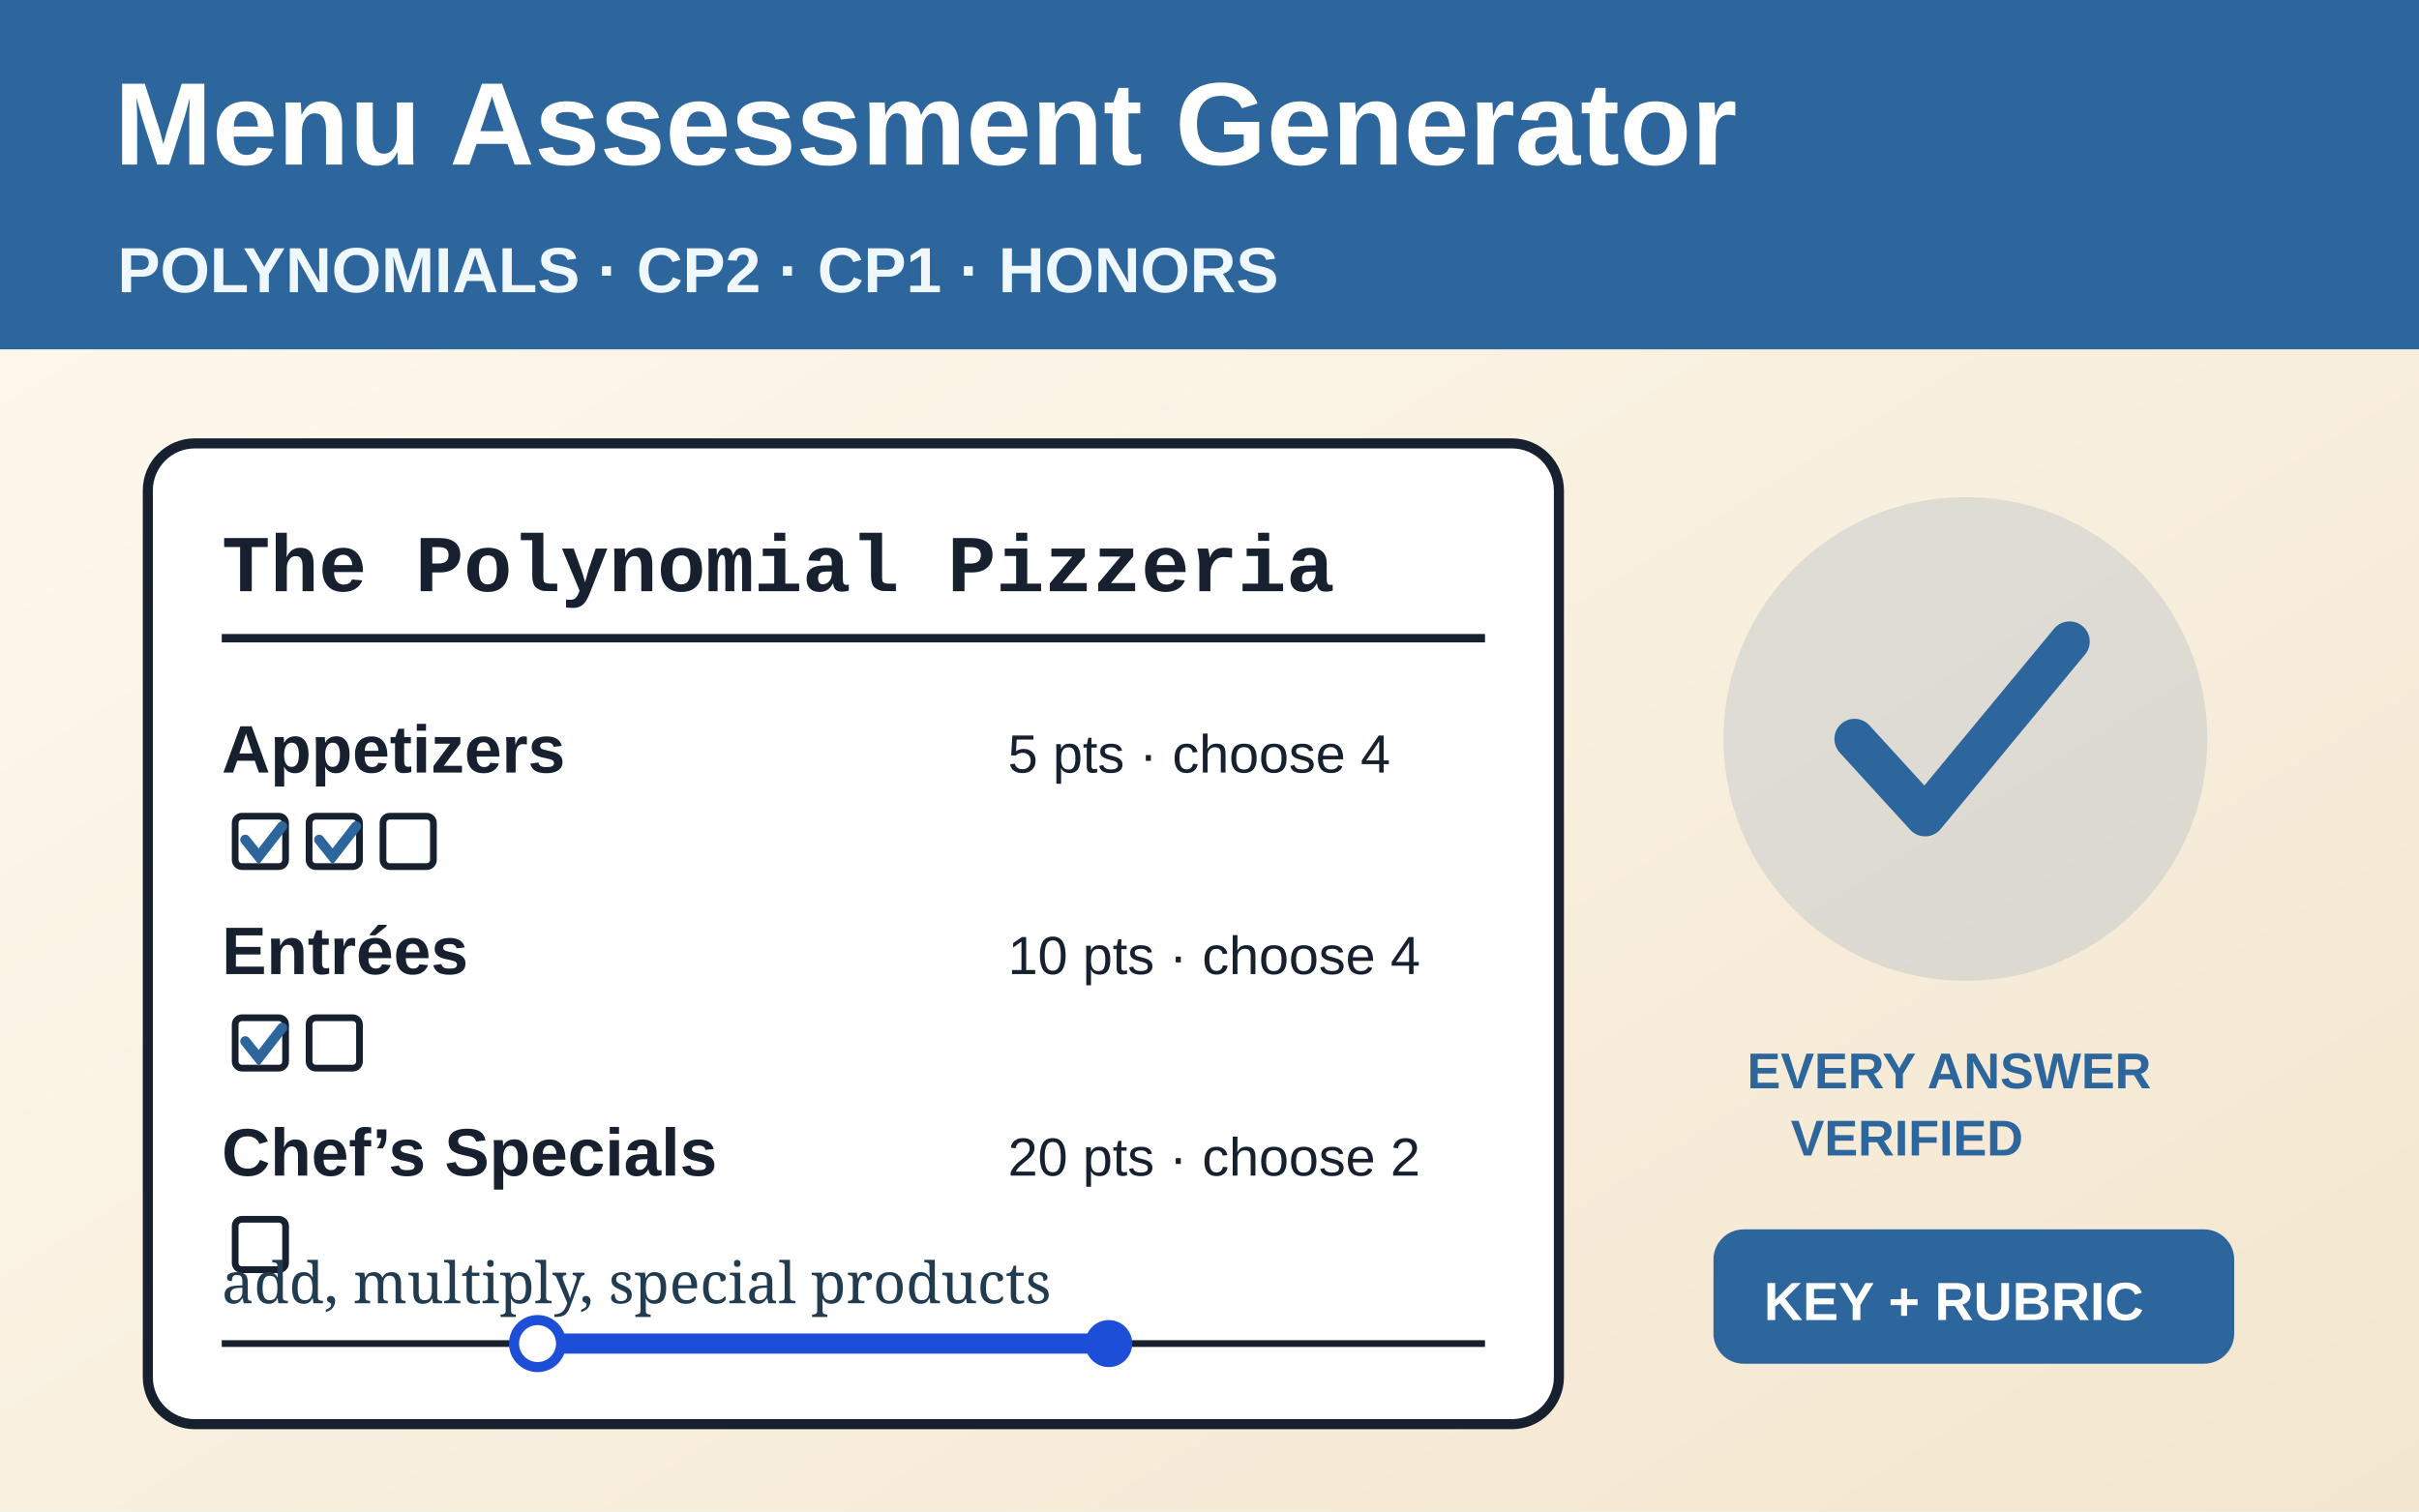
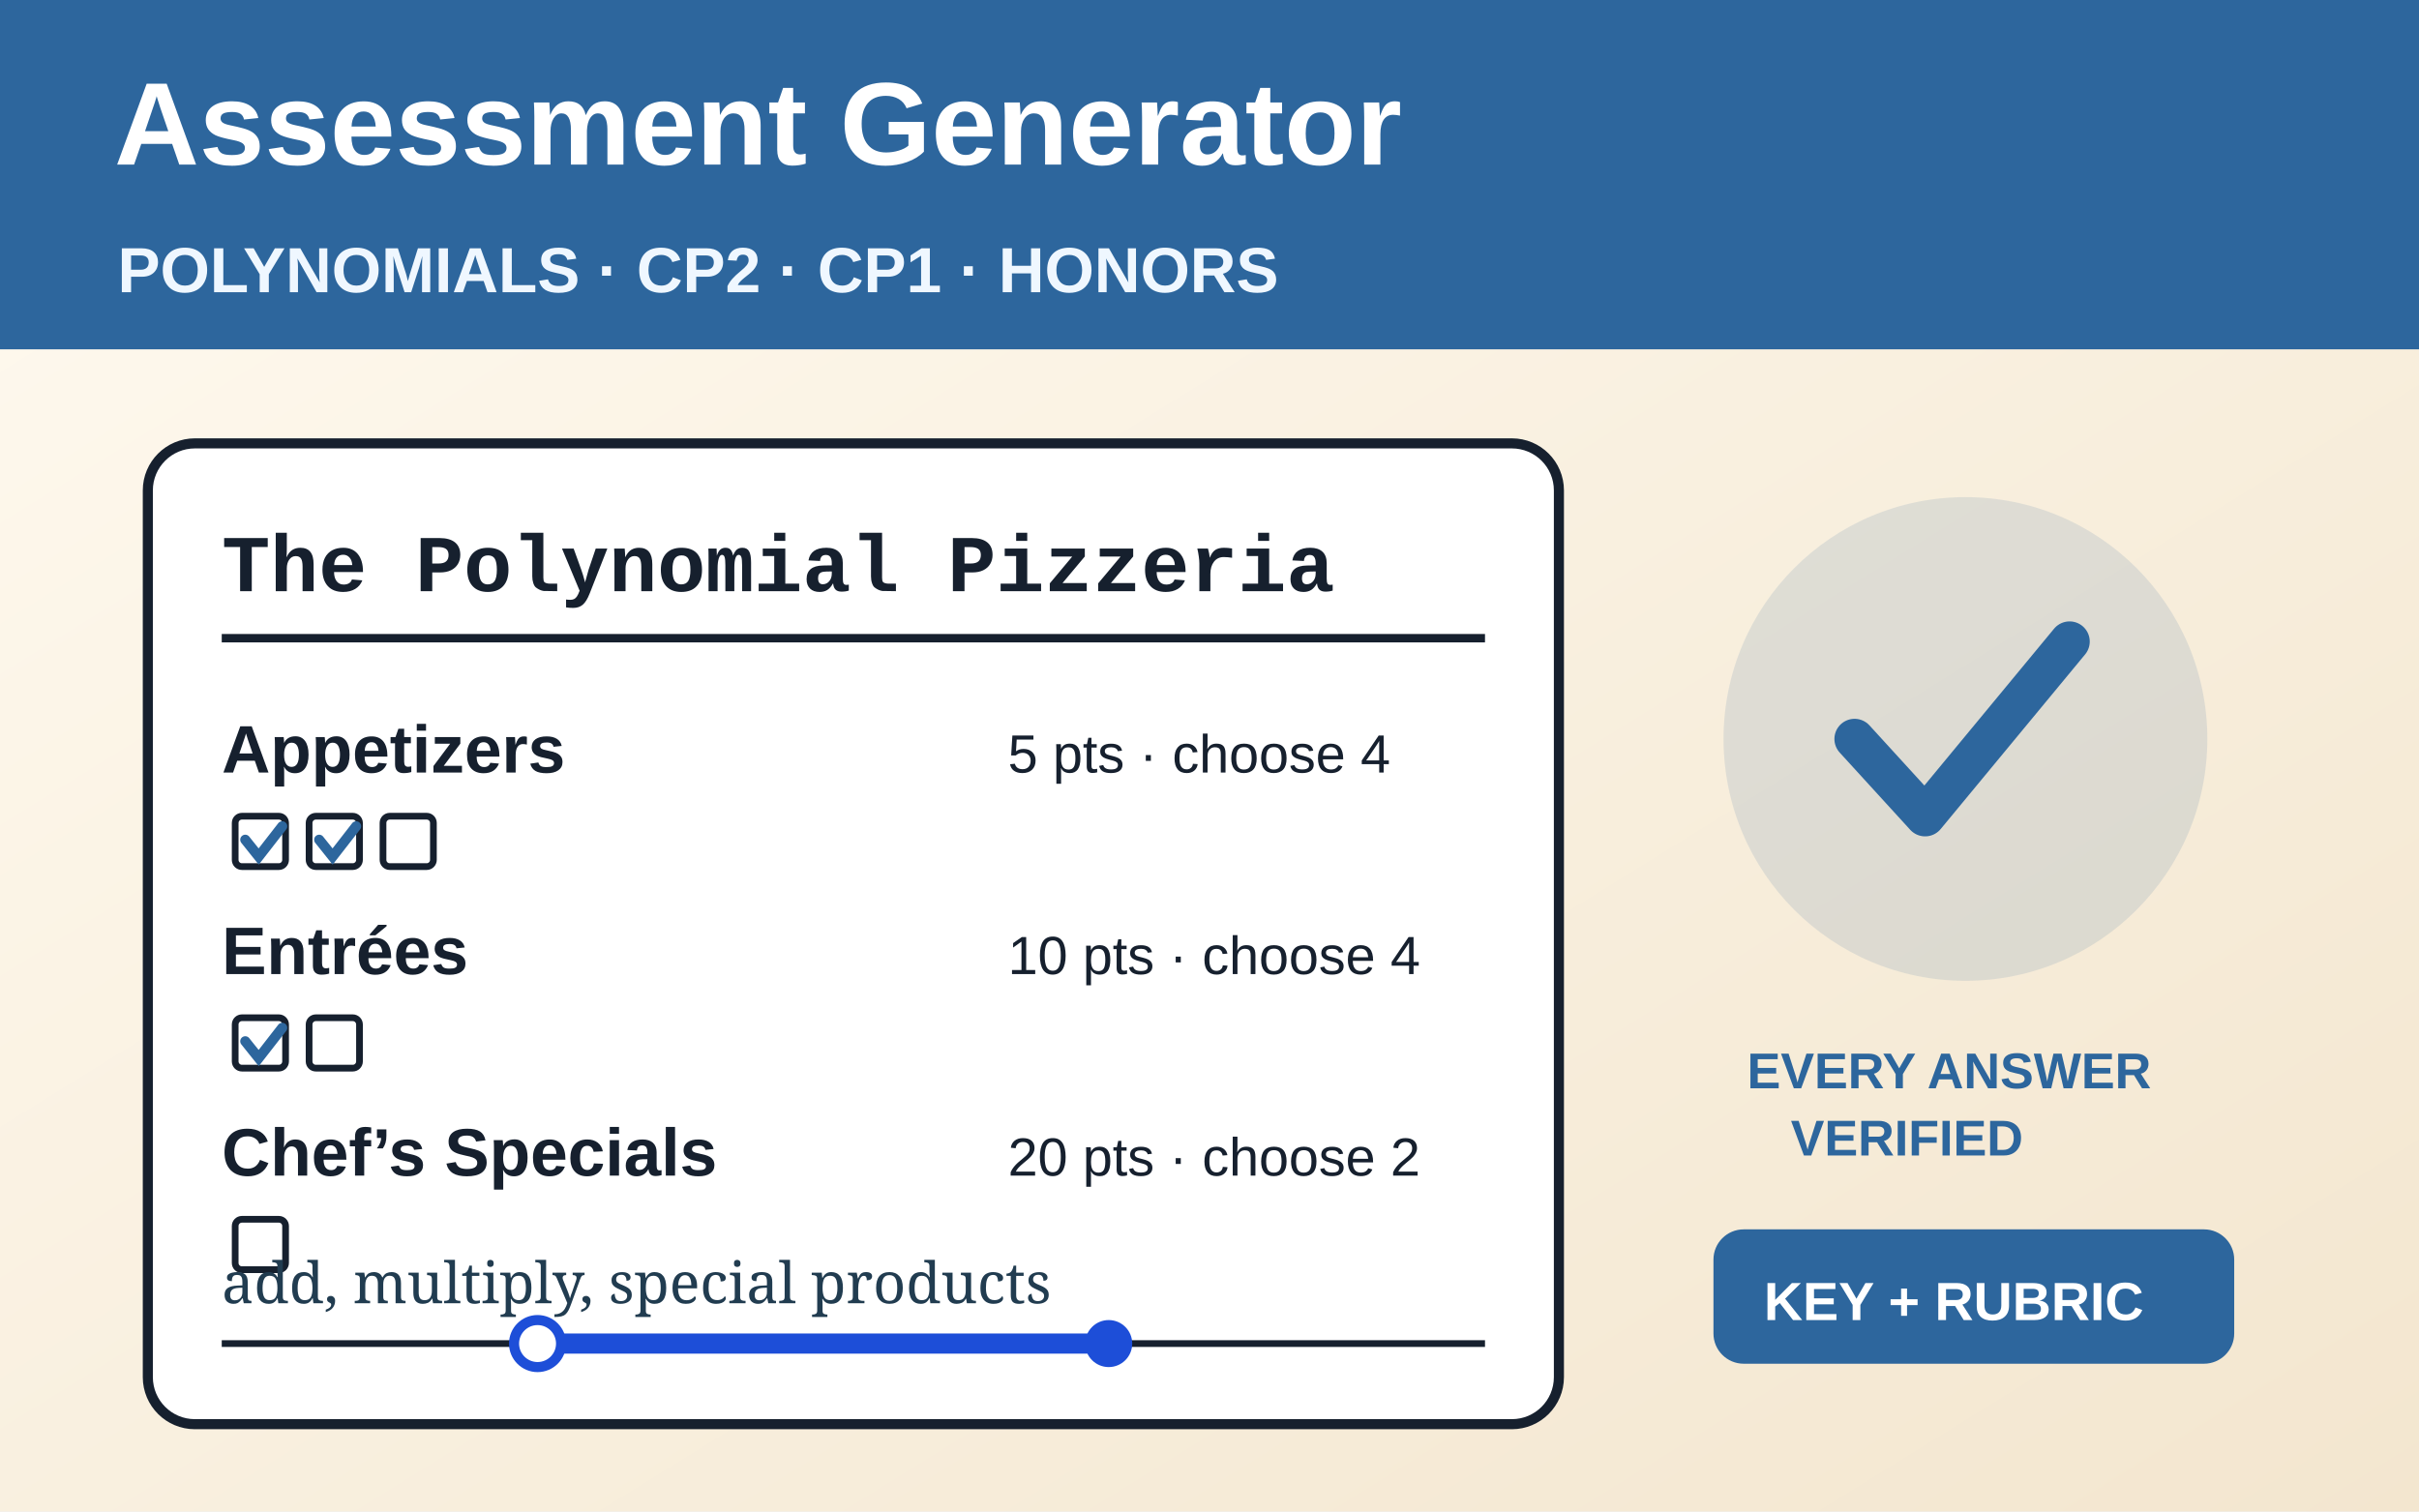
<svg xmlns="http://www.w3.org/2000/svg" width="720" height="450" viewBox="0 0 720 450">
  <defs>
    <linearGradient id="g" x1="0" x2="1" y1="0" y2="1">
      <stop stop-color="#fffaf0" />
      <stop offset="1" stop-color="#f3e6cf" />
    </linearGradient>
  </defs>
  <rect width="720" height="450" fill="url(#g)" />
  <rect width="720" height="104" fill="#2d669d" />
-   <text x="34" y="49" font-family="Arial,sans-serif" font-size="35" font-weight="700" fill="#fff">Menu Assessment Generator</text>
+   <text x="34" y="49" font-family="Arial,sans-serif" font-size="35" font-weight="700" fill="#fff">Assessment Generator</text>
  <text x="35" y="87" font-family="Arial,sans-serif" font-size="19" font-weight="700" fill="#eff7ff">POLYNOMIALS · CP2 · CP1 · HONORS</text>
  <rect x="44" y="132" width="420" height="292" rx="14" fill="#fff" stroke="#16202e" stroke-width="3" />
  <text x="66" y="176" font-family="Courier New,monospace" font-size="24" font-weight="700" fill="#16202e">The Polynomial Pizzeria</text>
  <path d="M66 190H442" stroke="#16202e" stroke-width="2.5" />
  <g font-family="Arial,sans-serif" fill="#16202e">
    <text x="66" y="230" font-size="20" font-weight="700">Appetizers</text>
    <text x="300" y="230" font-size="16">5 pts · choose 4</text>
    <text x="66" y="290" font-size="20" font-weight="700">Entrées</text>
    <text x="300" y="290" font-size="16">10 pts · choose 4</text>
    <text x="66" y="350" font-size="20" font-weight="700">Chef’s Specials</text>
    <text x="300" y="350" font-size="16">20 pts · choose 2</text>
  </g>
  <g fill="none" stroke="#16202e" stroke-width="2">
    <rect x="70" y="243" width="15" height="15" rx="2" />
    <rect x="92" y="243" width="15" height="15" rx="2" />
    <rect x="114" y="243" width="15" height="15" rx="2" />
    <rect x="70" y="303" width="15" height="15" rx="2" />
    <rect x="92" y="303" width="15" height="15" rx="2" />
    <rect x="70" y="363" width="15" height="15" rx="2" />
  </g>
  <path d="M73 250l4 5 7-9M95 250l4 5 7-9M73 310l4 5 7-9" stroke="#2d669d" stroke-width="3" fill="none" stroke-linecap="round" />
  <path d="M66 400H442" stroke="#16202e" stroke-width="2" />
  <path d="M160 400H330" stroke="#1d4ed8" stroke-width="6" />
  <circle cx="160" cy="400" r="7" fill="#fff" stroke="#1d4ed8" stroke-width="3" />
  <circle cx="330" cy="400" r="7" fill="#1d4ed8" />
  <text x="66" y="388" font-family="Georgia,serif" font-size="17" fill="#213c50">add, multiply, special products</text>
  <circle cx="585" cy="220" r="72" fill="#2d669d" opacity=".13" />
  <path d="M552 220l21 23 43-52" stroke="#2d669d" stroke-width="12" stroke-linecap="round" stroke-linejoin="round" fill="none" />
  <text x="520" y="324" font-family="Arial,sans-serif" font-size="15" font-weight="700" fill="#2d669d">EVERY ANSWER</text>
  <text x="533" y="344" font-family="Arial,sans-serif" font-size="15" font-weight="700" fill="#2d669d">VERIFIED</text>
  <rect x="510" y="366" width="155" height="40" rx="9" fill="#2d669d" />
  <text x="525" y="393" font-family="Arial,sans-serif" font-size="16" font-weight="700" fill="white">KEY + RUBRIC</text>
</svg>
